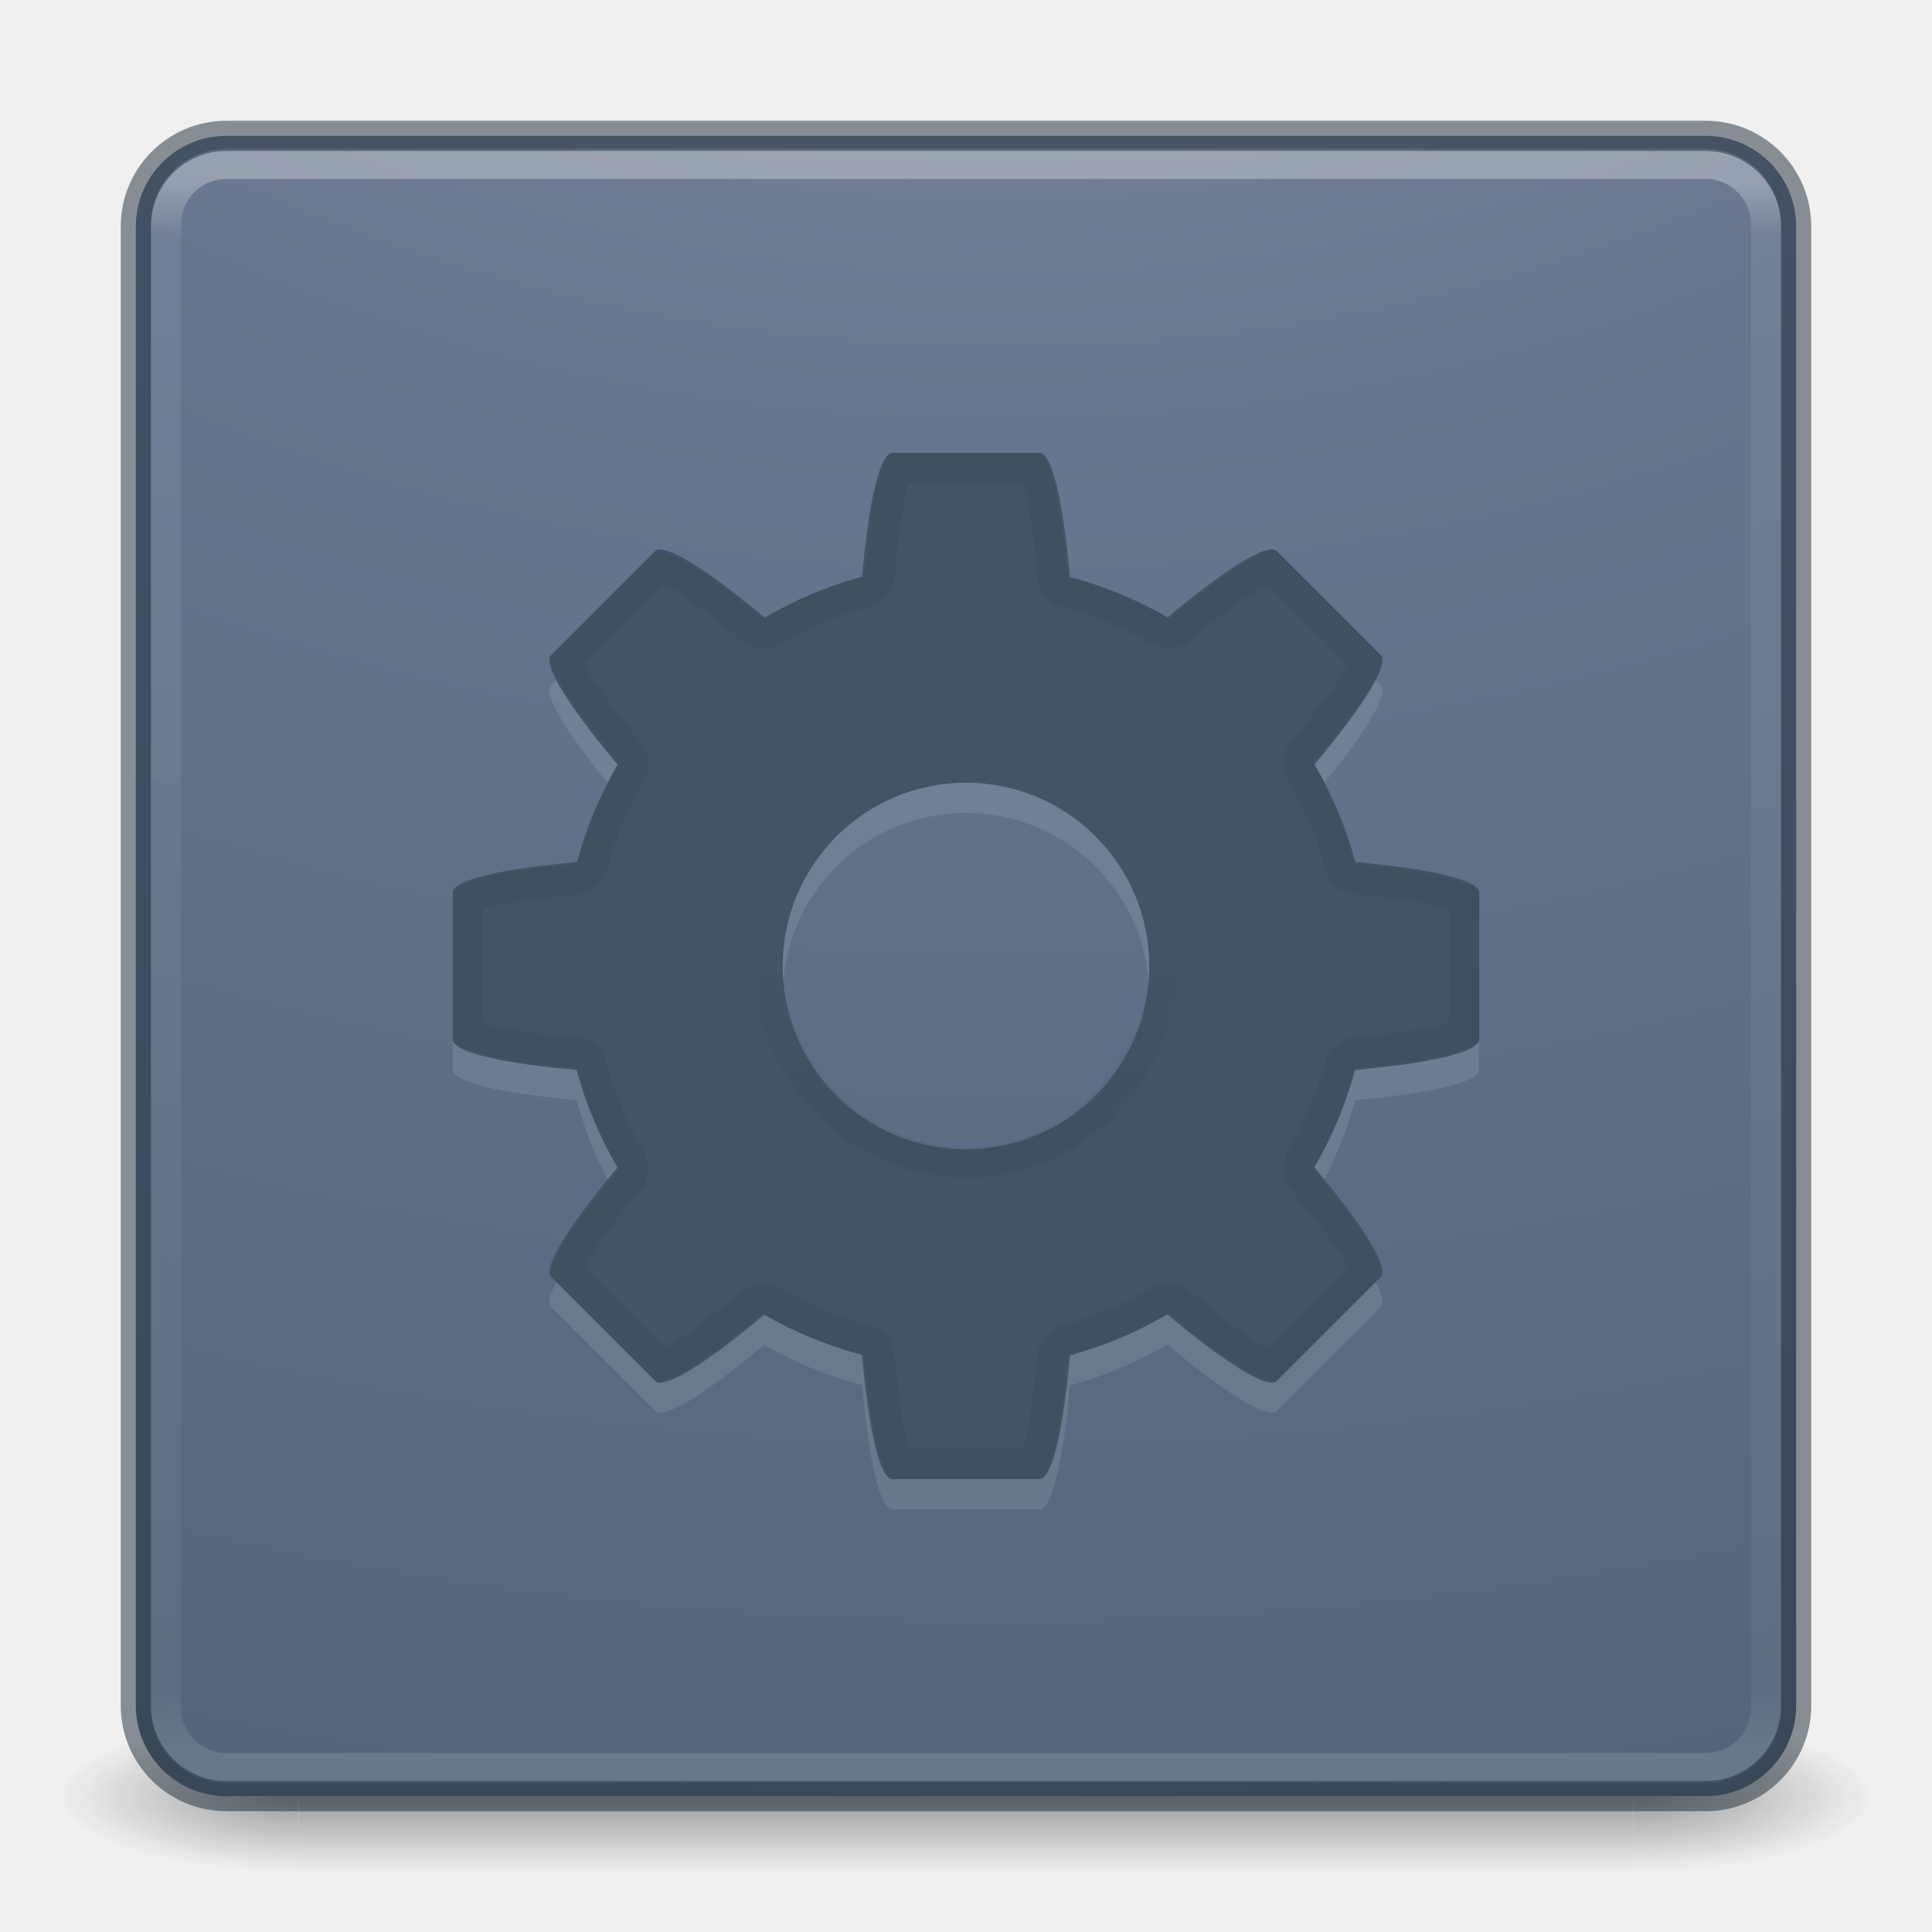
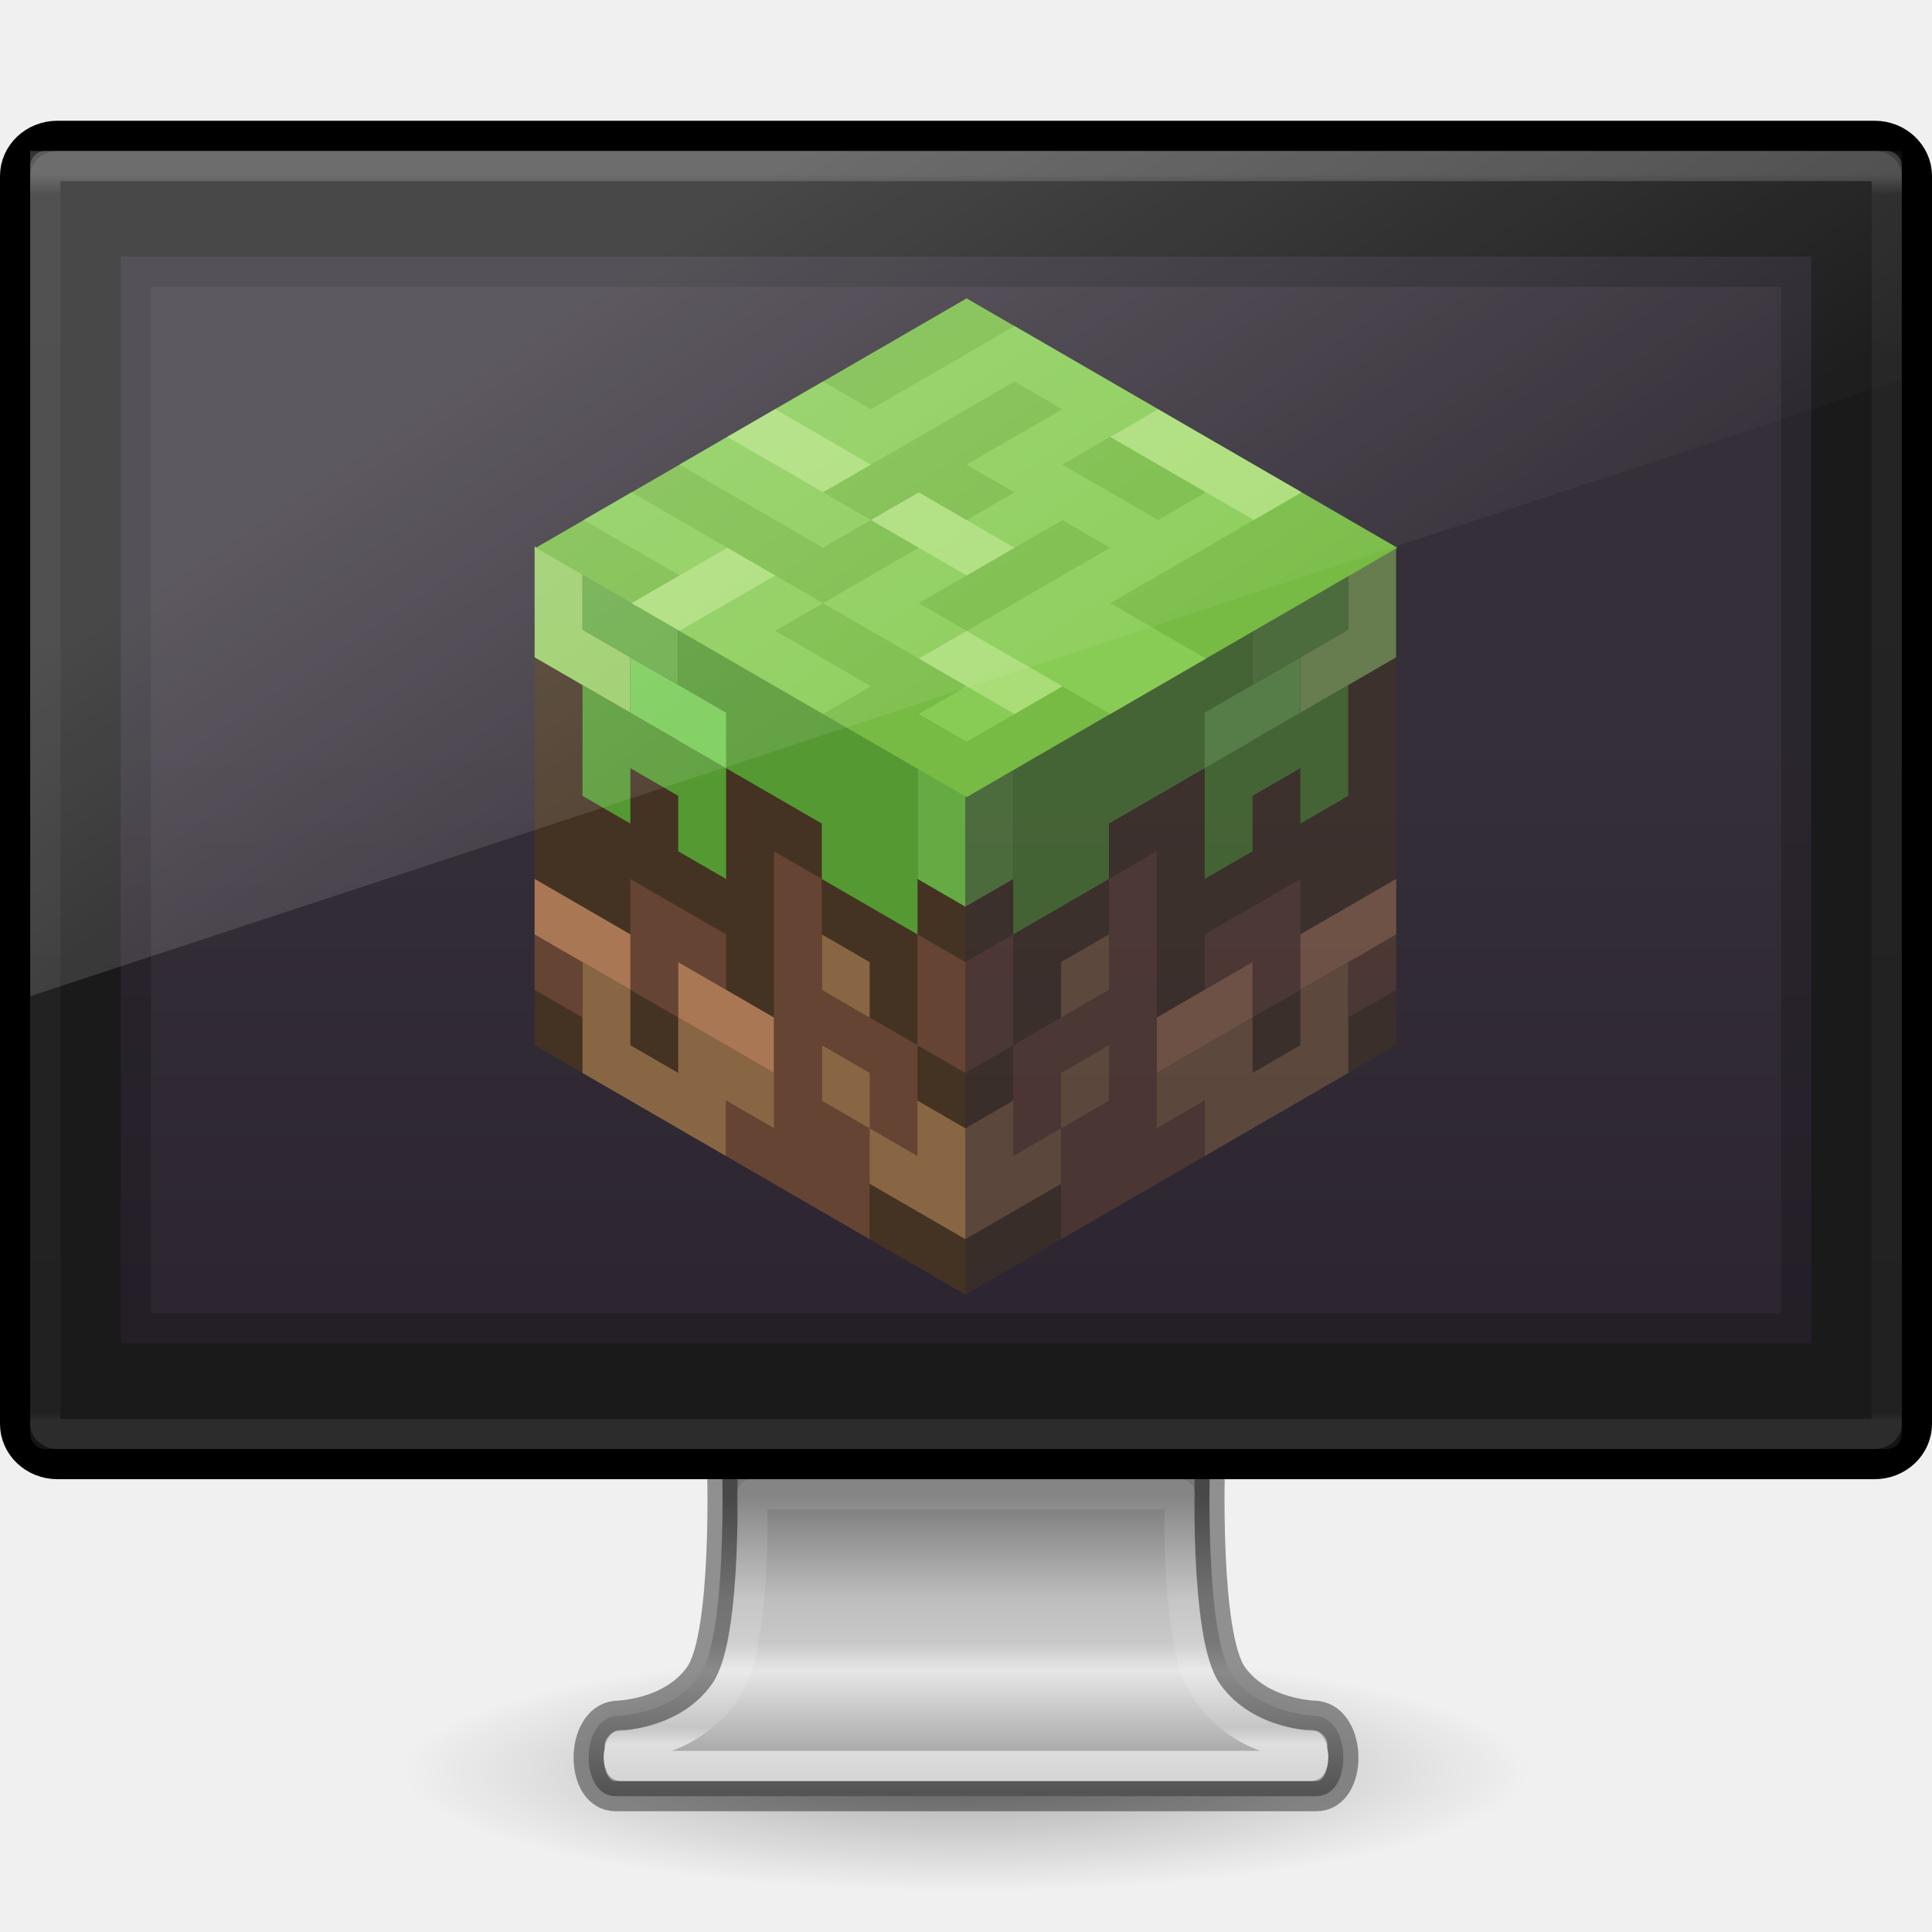
- <svg xmlns="http://www.w3.org/2000/svg" xmlns:xlink="http://www.w3.org/1999/xlink" version="1.1" id="svg4332" height="64px" width="64px">
-   <defs id="defs4334">
-     <linearGradient x1="38.856" y1="26.32" x2="38.856" y2="32.522" id="linearGradient4225-5" xlink:href="#linearGradient4213-9" gradientUnits="userSpaceOnUse" gradientTransform="matrix(0.9921597,0,0,-0.9932415,0.2541701,63.79403)" />
-     <linearGradient id="linearGradient4213-9">
-       <stop id="stop4215-4" style="stop-color:#000000;stop-opacity:1" offset="0" />
-       <stop id="stop4217-1" style="stop-color:#000000;stop-opacity:0" offset="1" />
+ <svg xmlns="http://www.w3.org/2000/svg" xmlns:xlink="http://www.w3.org/1999/xlink" version="1.0" width="64" height="64" id="svg4569">
+   <defs id="defs4571">
+     <linearGradient id="linearGradient4084">
+       <stop offset="0" style="stop-color:#ffffff;stop-opacity:1" id="stop4086" />
+       <stop offset="0.016" style="stop-color:#ffffff;stop-opacity:0.235" id="stop4088" />
+       <stop offset="0.993" style="stop-color:#ffffff;stop-opacity:0.157" id="stop4090" />
+       <stop offset="1" style="stop-color:#ffffff;stop-opacity:0.392" id="stop4092" />
    </linearGradient>
-     <linearGradient y2="42.092" x2="24" y1="5.909" x1="24" gradientTransform="matrix(1.432432,0,0,1.436283,-2.378375,-2.470783)" gradientUnits="userSpaceOnUse" id="linearGradient3904" xlink:href="#linearGradient4270" />
-     <linearGradient id="linearGradient4270">
-       <stop id="stop4272" style="stop-color:#ffffff;stop-opacity:1" offset="0" />
-       <stop id="stop4274" style="stop-color:#ffffff;stop-opacity:0.235" offset="0.035" />
-       <stop id="stop4276" style="stop-color:#ffffff;stop-opacity:0.157" offset="0.962" />
-       <stop id="stop4278" style="stop-color:#ffffff;stop-opacity:0.392" offset="1" />
+     <linearGradient id="linearGradient3912">
+       <stop id="stop3914" style="stop-color:#787878;stop-opacity:1" offset="0" />
+       <stop id="stop3916" style="stop-color:#bebebe;stop-opacity:1" offset="0.35" />
+       <stop id="stop3918" style="stop-color:#c8c8c8;stop-opacity:1" offset="0.494" />
+       <stop id="stop3920" style="stop-color:#e6e6e6;stop-opacity:1" offset="0.589" />
+       <stop id="stop3922" style="stop-color:#8c8c8c;stop-opacity:1" offset="1" />
    </linearGradient>
-     <radialGradient r="12.672" fy="9.957" fx="6.2" cy="9.957" cx="6.73" gradientTransform="matrix(0,13.39398,-16.44353,0,196.9021,-114.8937)" gradientUnits="userSpaceOnUse" id="radialGradient4147" xlink:href="#linearGradient2867-449-88-871-390-598-476-591-434-148-57-177-8-3-3-6-4-8-8-8-5" />
-     <linearGradient id="linearGradient2867-449-88-871-390-598-476-591-434-148-57-177-8-3-3-6-4-8-8-8-5">
-       <stop id="stop3750-1-0-7-6-6-1-3-9-3" style="stop-color:#919caf;stop-opacity:1;" offset="0" />
-       <stop id="stop3752-3-7-4-0-32-8-923-0-7" style="stop-color:#68758e;stop-opacity:1;" offset="0.262" />
-       <stop id="stop3754-1-8-5-2-7-6-7-1-9" style="stop-color:#485a6c;stop-opacity:1;" offset="0.705" />
-       <stop id="stop3756-1-6-2-6-6-1-96-6-0" style="stop-color:#444c5c;stop-opacity:1;" offset="1" />
+     <linearGradient id="linearGradient10691-1">
+       <stop id="stop10693-3" style="stop-color:#000000;stop-opacity:1" offset="0" />
+       <stop id="stop10695-1" style="stop-color:#000000;stop-opacity:0" offset="1" />
    </linearGradient>
-     <radialGradient gradientTransform="matrix(2.003784,0,0,1.4,27.98813,-17.4)" gradientUnits="userSpaceOnUse" xlink:href="#linearGradient3688-166-749-654" id="radialGradient2873-966-168-714" fy="43.5" fx="4.993" r="2.5" cy="43.5" cx="4.993" />
-     <linearGradient id="linearGradient3688-166-749-654">
-       <stop offset="0" style="stop-color:#181818;stop-opacity:1" id="stop3088" />
-       <stop offset="1" style="stop-color:#181818;stop-opacity:0" id="stop3090" />
+     <linearGradient x1="361.106" y1="87.05" x2="361.106" y2="94.396" id="linearGradient2451" xlink:href="#linearGradient3912" gradientUnits="userSpaceOnUse" gradientTransform="matrix(1.311155,0,0,1.333703,-437.614,-66.53289)" />
+     <radialGradient cx="6.703" cy="73.616" r="7.228" fx="6.703" fy="73.616" id="radialGradient2456" xlink:href="#linearGradient10691-1" gradientUnits="userSpaceOnUse" gradientTransform="matrix(2.582401,0,0,0.5533716,14.69091,17.92982)" />
+     <linearGradient id="outerBackgroundGradient-5-0">
+       <stop id="stop3864-8-6-4" offset="0" style="stop-color:#261e2b;stop-opacity:1;" />
+       <stop id="stop3866-9-1-86" offset="1" style="stop-color:#352f39;stop-opacity:1;" />
    </linearGradient>
-     <radialGradient gradientTransform="matrix(2.003784,0,0,1.4,-20.01187,-104.4)" gradientUnits="userSpaceOnUse" xlink:href="#linearGradient3688-464-309-604" id="radialGradient2875-742-326-419" fy="43.5" fx="4.993" r="2.5" cy="43.5" cx="4.993" />
-     <linearGradient id="linearGradient3688-464-309-604">
-       <stop offset="0" style="stop-color:#181818;stop-opacity:1" id="stop3094" />
-       <stop offset="1" style="stop-color:#181818;stop-opacity:0" id="stop3096" />
+     <linearGradient id="linearGradient3880">
+       <stop id="stop3883" offset="0" style="stop-color:#ffffff;stop-opacity:1;" />
+       <stop id="stop3885" offset="1" style="stop-color:#ffffff;stop-opacity:0;" />
    </linearGradient>
-     <linearGradient gradientUnits="userSpaceOnUse" xlink:href="#linearGradient3702-501-757-795" id="linearGradient2877-634-617-908" y2="39.999" x2="25.058" y1="47.028" x1="25.058" />
-     <linearGradient id="linearGradient3702-501-757-795">
-       <stop offset="0" style="stop-color:#181818;stop-opacity:0" id="stop3100" />
-       <stop offset="0.5" style="stop-color:#181818;stop-opacity:1" id="stop3102" />
-       <stop offset="1" style="stop-color:#181818;stop-opacity:0" id="stop3104" />
+     <linearGradient xlink:href="#linearGradient3880" id="linearGradient3141" gradientUnits="userSpaceOnUse" gradientTransform="matrix(1.55,0,0,1.555555,-0.5500058,17.44445)" x1="10" y1="-3" x2="20" y2="12" />
+     <linearGradient xlink:href="#linearGradient4084" id="linearGradient3144" gradientUnits="userSpaceOnUse" gradientTransform="matrix(1.648649,0,0,1.135135,-7.56758,-0.7432308)" x1="24" y1="5.753" x2="24" y2="42.121" />
+     <linearGradient xlink:href="#outerBackgroundGradient-5-0" id="linearGradient3148" gradientUnits="userSpaceOnUse" gradientTransform="matrix(1.4,0,0,1.565217,2.599995,21.02178)" x1="15" y1="24.619" x2="15" y2="2" />
+     <linearGradient xlink:href="#linearGradient4054-5" id="linearGradient3152-7" gradientUnits="userSpaceOnUse" gradientTransform="matrix(1.216216,0,0,0.8378379,2.666359,14.97738)" x1="25.005" y1="51.076" x2="25.005" y2="40.265" />
+     <linearGradient id="linearGradient4054-5">
+       <stop offset="0" style="stop-color:#ffffff;stop-opacity:1" id="stop4056-0" />
+       <stop offset="0.063" style="stop-color:#ffffff;stop-opacity:0.235" id="stop4058-4" />
+       <stop offset="0.969" style="stop-color:#ffffff;stop-opacity:0.157" id="stop4060-4" />
+       <stop offset="1" style="stop-color:#ffffff;stop-opacity:0.392" id="stop4062-0" />
+     </linearGradient>
+     <linearGradient id="outerBackgroundGradient-5-0-4">
+       <stop id="stop3864-8-6-4-3" offset="0" style="stop-color:#261e2b;stop-opacity:1;" />
+       <stop id="stop3866-9-1-86-8" offset="1" style="stop-color:#352f39;stop-opacity:1;" />
+     </linearGradient>
+     <linearGradient y2="2" x2="15" y1="24.619" x1="15" gradientTransform="matrix(1.35,0,0,1.478261,3.649995,21.32613)" gradientUnits="userSpaceOnUse" id="linearGradient4109" xlink:href="#outerBackgroundGradient-5-0-4" />
+     <linearGradient gradientTransform="matrix(0.8119709,0,0,0.9765541,30.81163,27.40295)" gradientUnits="userSpaceOnUse" xlink:href="#linearGradient4299" id="linearGradient3030-1" y2="26.211" x2="24.139" y1="20.067" x1="24.139" />
+     <linearGradient id="linearGradient4299">
+       <stop id="stop4301" style="stop-color:#ffffff;stop-opacity:1" offset="0" />
+       <stop id="stop4303" style="stop-color:#ffffff;stop-opacity:0.235" offset="0" />
+       <stop id="stop4305" style="stop-color:#ffffff;stop-opacity:0.157" offset="1" />
+       <stop id="stop4307" style="stop-color:#ffffff;stop-opacity:0.392" offset="1" />
+     </linearGradient>
+     <linearGradient gradientTransform="matrix(0.9862841,0,0,0.8052748,26.93826,31.35497)" gradientUnits="userSpaceOnUse" xlink:href="#linearGradient4154" id="linearGradient3030-44" y2="36.813" x2="24.139" y1="9.493" x1="24.139" />
+     <linearGradient id="linearGradient4154">
+       <stop offset="0" style="stop-color:#ffffff;stop-opacity:1" id="stop4156" />
+       <stop offset="0" style="stop-color:#ffffff;stop-opacity:0.235" id="stop4158" />
+       <stop offset="1" style="stop-color:#ffffff;stop-opacity:0.157" id="stop4160" />
+       <stop offset="1" style="stop-color:#ffffff;stop-opacity:0.392" id="stop4162" />
+     </linearGradient>
+     <radialGradient xlink:href="#linearGradient3242-7-3-8-0-4-58-06" id="radialGradient3106" gradientUnits="userSpaceOnUse" gradientTransform="matrix(0,1.242076,-1.351224,0,114.6006,-44.65686)" cx="65.916" cy="48.449" fx="65.916" fy="48.449" r="31" />
+     <linearGradient id="linearGradient3242-7-3-8-0-4-58-06">
+       <stop id="stop3244-5-8-5-6-4-3-8" style="stop-color:#cdf87e;stop-opacity:1" offset="0" />
+       <stop id="stop3246-9-5-1-5-3-0-7" style="stop-color:#a2e34f;stop-opacity:1" offset="0.262" />
+       <stop id="stop3248-7-2-0-7-5-35-9" style="stop-color:#68b723;stop-opacity:1" offset="0.661" />
+       <stop id="stop3250-8-2-8-5-6-40-4" style="stop-color:#1d7e0d;stop-opacity:1" offset="1" />
    </linearGradient>
  </defs>
-   <g style="display:inline" id="g2036" transform="matrix(1.500002,0,0,0.5555561,-4.000011,35.88888)">
-     <g style="opacity:0.4" id="g3712" transform="matrix(1.052632,0,0,1.285713,-1.263158,-13.42854)">
-       <rect style="fill:url(#radialGradient2873-966-168-714);fill-opacity:1;stroke:none" id="rect2801" y="40" x="38" height="7" width="5" />
-       <rect style="fill:url(#radialGradient2875-742-326-419);fill-opacity:1;stroke:none" id="rect3696" transform="scale(-1,-1)" y="-47" x="-10" height="7" width="5" />
-       <rect style="fill:url(#linearGradient2877-634-617-908);fill-opacity:1;stroke:none" id="rect3700" y="40" x="10" height="7" width="28" />
+   <path d="m 50.667,58.667 c 0,2.209 -8.357,4 -18.667,4 -10.309,0 -18.667,-1.791 -18.667,-4 0,-2.209 8.357,-4 18.667,-4 10.309,0 18.667,1.791 18.667,4 l 0,0 z" id="path2589" style="opacity:0.3;fill:url(#radialGradient2456);fill-opacity:1;fill-rule:nonzero;stroke:none;stroke-width:0.8;marker:none;visibility:visible;display:inline;overflow:visible" />
+   <path d="m 23.92,48.499 c 0,0 0.187,5.678 -0.744,7.001 -0.93,1.323 -2.782,1.339 -2.782,1.339 -1.188,0.139 -1.198,2.662 0,2.662 l 23.212,0 c 1.198,0 1.188,-2.524 0,-2.662 0,0 -1.851,-0.015 -2.782,-1.339 -0.93,-1.323 -0.744,-7.001 -0.744,-7.001 l -16.16,0 0,0 z" id="rect1789" style="fill:url(#linearGradient2451);fill-opacity:1;fill-rule:nonzero;stroke:none;stroke-width:0.998;stroke-linecap:round;stroke-linejoin:round;stroke-miterlimit:4;stroke-opacity:1;stroke-dasharray:none;stroke-dashoffset:0.5;marker:none;visibility:visible;display:inline;overflow:visible;enable-background:new" />
+   <rect width="63" height="44" rx="1.4" ry="1.333" x="0.5" y="4.5" id="rect2722" style="fill:#1a1a1a;fill-opacity:1;stroke:#000000;stroke-width:1;stroke-linecap:round;stroke-linejoin:round;stroke-miterlimit:4;stroke-opacity:1;stroke-dasharray:none;stroke-dashoffset:0.5" />
+   <path style="fill:url(#linearGradient3148);fill-opacity:1;stroke:none;display:inline" d="m 4,8.5 56,0 0,36 -56,0 z" id="rect2722-0" />
+   <g id="g6104" transform="matrix(0.08344085,0,0,0.08344085,20.66421,6.812174)">
+     <g id="a" transform="matrix(19,11,0,22,-44.89581,118.8179)" style="fill:none;stroke-linecap:square">
+       <path d="m 0.5,0.5 h 9 v 9 h -9" fill="#443322" id="path6025" />
+       <path d="M 2,8 V 9 H 4 V 8 H 9 V 7 H 7 V 5" stroke="#886644" id="path6027" />
+       <path d="M 1,8 V 7 H 3 V 6 H 4 M 5,9 H 7 V 8 H 6 V 4 M 7,6 H 8 V 7 M 9,4 v 1" stroke="#664433" id="path6029" />
+       <path d="M 1,7 H 2 M 4,7 H 5" stroke="#aa7755" id="path6031" />
+       <path d="M 4,4 V 1 H 8 V 3 H 7 V 2 H 4 V 3 H 2 v 1" stroke="#559933" id="path6033" />
+       <path d="M 2,1 H 3 M 9,1 V 2" stroke="#66aa44" id="path6035" />
+       <path d="M 3,2 H 4" stroke="#77cc55" id="path6037" />
+       <path d="M 1,1 V 2 H 2" stroke="#99cc66" id="path6039" />
+     </g>
+     <use opacity="0.5" transform="matrix(-1,0,0,1,271.2084,0)" xlink:href="#a" id="use6042" x="0" y="0" style="fill:none;stroke-linecap:square" />
+     <g transform="matrix(-19,11,-19,-11,326.1042,135.8179)" id="g6050" style="fill:none;stroke-linecap:square">
+       <path d="m 0.5,0.5 h 9 v 9 h -9" fill="#77bb44" id="path6044" />
+       <path d="M 3,4 V 6 H 1 V 8 H 4 V 9 H 6 V 7 M 2,3 H 6 V 1 H 5 V 2 H 8 M 7,4 V 5 H 4 M 9,4 V 6 H 8 v 3" stroke="#88cc55" id="path6046" />
+       <path d="M 1,3 V 5 M 5,5 V 6 M 5,8 V 9 M 7,2 v 1 m 1,4 h 1" stroke="#aadd77" id="path6048" />
    </g>
  </g>
-   <rect width="55" height="55" rx="3" ry="3" x="4.5" y="4.5" id="rect5505-21-3-8-5-2-9" style="color:#000000;display:inline;overflow:visible;visibility:visible;fill:url(#radialGradient4147);fill-opacity:1;fill-rule:nonzero;stroke:none;stroke-width:1;marker:none;enable-background:accumulate" />
-   <rect style="opacity:0.3;fill:none;stroke:url(#linearGradient3904);stroke-width:1;stroke-linecap:round;stroke-linejoin:round;stroke-miterlimit:4;stroke-dasharray:none;stroke-dashoffset:0;stroke-opacity:1" id="rect6741" y="5.429" x="5.5" ry="2" rx="2" height="53.142" width="53" />
-   <rect style="color:#000000;display:inline;overflow:visible;visibility:visible;opacity:0.5;fill:none;stroke:#1c2c38;stroke-width:1;stroke-linecap:round;stroke-linejoin:round;stroke-miterlimit:4;stroke-dasharray:none;stroke-dashoffset:0;stroke-opacity:1;marker:none;enable-background:accumulate" id="rect5505-21-9" y="4.5" x="4.5" ry="3" rx="3" height="55" width="55" />
-   <path style="color:#000000;clip-rule:nonzero;display:inline;overflow:visible;visibility:visible;opacity:0.1;isolation:auto;mix-blend-mode:normal;color-interpolation:sRGB;color-interpolation-filters:linearRGB;solid-color:#000000;solid-opacity:1;fill:#ffffff;fill-opacity:1;fill-rule:nonzero;stroke:none;stroke-width:1;stroke-linecap:butt;stroke-linejoin:miter;stroke-miterlimit:4;stroke-dasharray:none;stroke-dashoffset:0;stroke-opacity:1;marker:none;color-rendering:auto;image-rendering:auto;shape-rendering:auto;text-rendering:auto;enable-background:accumulate" d="m 29.571,16 c -0.437,0 -0.801,1.688 -1.015,4.101 a 13.357,13.357 0 0 0 -3.228,1.357 c -1.865,-1.563 -3.321,-2.506 -3.631,-2.196 l -3.437,3.437 c -0.31,0.31 0.633,1.766 2.196,3.631 a 13.357,13.357 0 0 0 -1.345,3.228 C 16.693,29.77 15,30.134 15,30.571 l 0,4.857 c 0,0.437 1.688,0.801 4.101,1.015 a 13.357,13.357 0 0 0 1.352,3.235 c -1.559,1.861 -2.501,3.314 -2.191,3.624 l 3.437,3.437 c 0.309,0.309 1.761,-0.63 3.619,-2.187 a 13.357,13.357 0 0 0 3.24,1.335 C 28.77,48.307 29.134,50 29.571,50 l 4.857,0 c 0.437,0 0.801,-1.688 1.015,-4.101 a 13.357,13.357 0 0 0 3.228,-1.357 c 1.865,1.563 3.321,2.506 3.631,2.196 l 3.437,-3.437 c 0.31,-0.31 -0.633,-1.766 -2.196,-3.631 a 13.357,13.357 0 0 0 1.345,-3.228 C 47.307,36.23 49,35.866 49,35.429 l 0,-4.857 c 0,-0.437 -1.688,-0.801 -4.101,-1.015 a 13.357,13.357 0 0 0 -1.352,-3.235 c 1.559,-1.861 2.501,-3.314 2.191,-3.624 l -3.437,-3.437 c -0.309,-0.309 -1.761,0.63 -3.619,2.187 a 13.357,13.357 0 0 0 -3.24,-1.335 C 35.23,17.693 34.866,16 34.429,16 l -4.857,0 z M 32,26.929 A 6.071,6.071 0 0 1 38.071,33 6.071,6.071 0 0 1 32,39.071 6.071,6.071 0 0 1 25.929,33 6.071,6.071 0 0 1 32,26.929 Z" id="path4690-3" />
-   <path style="color:#000000;clip-rule:nonzero;display:inline;overflow:visible;visibility:visible;opacity:1;isolation:auto;mix-blend-mode:normal;color-interpolation:sRGB;color-interpolation-filters:linearRGB;solid-color:#000000;solid-opacity:1;fill:#455365;fill-opacity:1;fill-rule:nonzero;stroke:none;stroke-width:1;stroke-linecap:butt;stroke-linejoin:miter;stroke-miterlimit:4;stroke-dasharray:none;stroke-dashoffset:0;stroke-opacity:1;marker:none;color-rendering:auto;image-rendering:auto;shape-rendering:auto;text-rendering:auto;enable-background:accumulate" d="m 29.571,15 c -0.437,0 -0.801,1.688 -1.015,4.101 a 13.357,13.357 0 0 0 -3.228,1.357 c -1.865,-1.563 -3.321,-2.506 -3.631,-2.196 l -3.437,3.437 c -0.31,0.31 0.633,1.766 2.196,3.631 a 13.357,13.357 0 0 0 -1.345,3.228 C 16.693,28.77 15,29.134 15,29.571 l 0,4.857 c 0,0.437 1.688,0.801 4.101,1.015 a 13.357,13.357 0 0 0 1.352,3.235 c -1.559,1.861 -2.501,3.314 -2.191,3.624 l 3.437,3.437 c 0.309,0.309 1.761,-0.63 3.619,-2.187 a 13.357,13.357 0 0 0 3.24,1.335 C 28.77,47.307 29.134,49 29.571,49 l 4.857,0 c 0.437,0 0.801,-1.688 1.015,-4.101 a 13.357,13.357 0 0 0 3.228,-1.357 c 1.865,1.563 3.321,2.506 3.631,2.196 l 3.437,-3.437 c 0.31,-0.31 -0.633,-1.766 -2.196,-3.631 a 13.357,13.357 0 0 0 1.345,-3.228 C 47.307,35.23 49,34.866 49,34.429 l 0,-4.857 c 0,-0.437 -1.688,-0.801 -4.101,-1.015 a 13.357,13.357 0 0 0 -1.352,-3.235 c 1.559,-1.861 2.501,-3.314 2.191,-3.624 l -3.437,-3.437 c -0.309,-0.309 -1.761,0.63 -3.619,2.187 a 13.357,13.357 0 0 0 -3.24,-1.335 C 35.23,16.693 34.866,15 34.429,15 l -4.857,0 z M 32,25.929 A 6.071,6.071 0 0 1 38.071,32 6.071,6.071 0 0 1 32,38.071 6.071,6.071 0 0 1 25.929,32 6.071,6.071 0 0 1 32,25.929 Z" id="path4690" />
-   <path d="m 32.003,38.497 c 3.707,0.111 6.936,-3.469 6.447,-7.15 -0.27,-3.697 -4.146,-6.548 -7.752,-5.692 -3.643,0.642 -6.089,4.777 -4.883,8.283 0.794,2.659 3.412,4.599 6.188,4.559 z" id="path4183" style="display:inline;overflow:visible;visibility:visible;opacity:0.05;fill:none;stroke:url(#linearGradient4225-5);stroke-width:1;stroke-miterlimit:4;stroke-dasharray:none;stroke-opacity:1;marker:none;enable-background:accumulate" />
-   <path id="path4276" d="m 29.77,15.5 c -0.061,0.128 -0.147,0.365 -0.224,0.69 -0.161,0.677 -0.305,1.69 -0.411,2.886 -0.022,0.251 -0.198,0.462 -0.442,0.528 -1.085,0.296 -2.13,0.735 -3.101,1.303 -0.219,0.129 -0.495,0.106 -0.69,-0.057 -0.924,-0.775 -1.746,-1.394 -2.342,-1.762 -0.287,-0.177 -0.517,-0.287 -0.652,-0.334 l -3.156,3.156 c 0.047,0.134 0.157,0.364 0.334,0.652 0.367,0.595 0.987,1.417 1.762,2.342 0.163,0.194 0.187,0.469 0.06,0.688 -0.564,0.972 -1.001,2.019 -1.294,3.103 -0.066,0.243 -0.276,0.42 -0.528,0.442 -1.199,0.106 -2.214,0.249 -2.893,0.411 -0.327,0.078 -0.567,0.163 -0.695,0.224 l 0,4.459 c 0.128,0.061 0.365,0.147 0.69,0.224 0.677,0.161 1.69,0.305 2.886,0.411 0.251,0.022 0.462,0.198 0.528,0.442 0.294,1.087 0.732,2.135 1.299,3.108 0.129,0.219 0.106,0.495 -0.057,0.69 -0.773,0.923 -1.39,1.743 -1.757,2.337 -0.176,0.286 -0.287,0.515 -0.334,0.649 l 3.156,3.156 c 0.134,-0.047 0.362,-0.156 0.647,-0.332 0.593,-0.366 1.413,-0.983 2.335,-1.755 0.194,-0.163 0.469,-0.187 0.688,-0.06 0.976,0.562 2.025,0.996 3.113,1.284 0.244,0.065 0.422,0.276 0.444,0.528 0.106,1.199 0.249,2.214 0.411,2.893 0.078,0.327 0.163,0.567 0.224,0.695 l 4.459,0 c 0.061,-0.128 0.147,-0.365 0.224,-0.69 0.161,-0.677 0.305,-1.69 0.411,-2.886 0.022,-0.251 0.198,-0.462 0.442,-0.528 1.085,-0.296 2.13,-0.735 3.101,-1.303 0.219,-0.129 0.495,-0.106 0.69,0.057 0.924,0.775 1.746,1.394 2.342,1.762 0.287,0.177 0.517,0.287 0.652,0.334 l 3.156,-3.156 C 45.199,41.956 45.089,41.726 44.912,41.439 44.545,40.843 43.925,40.021 43.15,39.097 c -0.163,-0.194 -0.187,-0.469 -0.06,-0.688 0.564,-0.972 1.001,-2.019 1.294,-3.103 0.066,-0.243 0.276,-0.42 0.528,-0.442 1.199,-0.106 2.214,-0.249 2.893,-0.411 0.327,-0.078 0.567,-0.163 0.695,-0.224 l 0,-4.459 c -0.128,-0.061 -0.365,-0.147 -0.69,-0.224 -0.677,-0.161 -1.69,-0.305 -2.886,-0.411 -0.251,-0.022 -0.462,-0.198 -0.528,-0.442 -0.294,-1.087 -0.732,-2.135 -1.299,-3.108 -0.129,-0.219 -0.106,-0.495 0.057,-0.69 0.773,-0.923 1.39,-1.743 1.757,-2.337 0.176,-0.286 0.287,-0.515 0.334,-0.649 l -3.156,-3.156 c -0.134,0.047 -0.362,0.156 -0.647,0.332 -0.593,0.366 -1.413,0.983 -2.335,1.755 -0.194,0.163 -0.469,0.187 -0.688,0.06 -0.976,-0.562 -2.025,-0.996 -3.113,-1.284 -0.244,-0.065 -0.422,-0.276 -0.444,-0.528 -0.106,-1.199 -0.249,-2.214 -0.411,-2.893 -0.078,-0.327 -0.163,-0.567 -0.224,-0.695 z" style="color:#000000;clip-rule:nonzero;display:inline;overflow:visible;visibility:visible;opacity:0.05;isolation:auto;mix-blend-mode:normal;color-interpolation:sRGB;color-interpolation-filters:linearRGB;solid-color:#000000;solid-opacity:1;fill:none;fill-opacity:1;fill-rule:nonzero;stroke:#000000;stroke-width:1;stroke-linecap:butt;stroke-linejoin:miter;stroke-miterlimit:4;stroke-dasharray:none;stroke-dashoffset:0;stroke-opacity:1;marker:none;color-rendering:auto;image-rendering:auto;shape-rendering:auto;text-rendering:auto;enable-background:accumulate" />
+   <path style="opacity:0.2;fill:#000000;fill-opacity:1;stroke:none;display:inline" d="M 4 8.5 L 4 44.5 L 60 44.5 L 60 8.5 L 4 8.5 z M 5 9.5 L 59 9.5 L 59 43.5 L 5 43.5 L 5 9.5 z " id="path3942" />
+   <rect width="61" height="42" rx="0" ry="0" x="1.5" y="5.5" id="rect6741" style="opacity:0.2;fill:none;stroke:url(#linearGradient3144);stroke-width:1;stroke-linecap:round;stroke-linejoin:round;stroke-miterlimit:4;stroke-opacity:1;stroke-dasharray:none;stroke-dashoffset:0" />
+   <path style="opacity:0.2;fill:url(#linearGradient3141);fill-opacity:1;stroke:none;display:inline" d="M 1,5 1,33 63,12.583 63,5 z" id="rect3872" />
+   <path d="m 23.92,48.499 c 0,0 0.187,5.678 -0.744,7.001 -0.93,1.323 -2.782,1.339 -2.782,1.339 -1.188,0.139 -1.198,2.662 0,2.662 l 23.212,0 c 1.198,0 1.188,-2.524 0,-2.662 0,0 -1.851,-0.015 -2.782,-1.339 -0.93,-1.323 -0.744,-7.001 -0.744,-7.001 l -16.16,0 0,0 z" id="rect1789-9" style="fill:none;fill-opacity:1;fill-rule:nonzero;stroke:#000000;stroke-width:0.998;stroke-linecap:round;stroke-linejoin:round;stroke-miterlimit:4;stroke-opacity:1;stroke-dasharray:none;stroke-dashoffset:0.5;marker:none;visibility:visible;display:inline;overflow:visible;enable-background:new;opacity:0.4;color:#000000" />
+   <path style="opacity:0.6;color:#000000;fill:none;stroke:url(#linearGradient3152-7);stroke-width:1;stroke-linecap:round;stroke-linejoin:round;stroke-miterlimit:4;stroke-opacity:1;stroke-dasharray:none;stroke-dashoffset:0;marker:none;visibility:visible;display:inline;overflow:visible;enable-background:accumulate" id="path4043" d="m 24.906,49.5 c 0.011,0.552 0.043,0.95 0,2.031 C 24.874,52.347 24.808,53.221 24.688,54 24.567,54.779 24.436,55.443 24,56.062 c -1.194,1.698 -3.116,1.749 -3.406,1.75 -0.035,0.061 -0.093,0.236 -0.094,0.406 -2.61e-4,0.137 0.041,0.224 0.062,0.281 l 22.875,0 c 0.022,-0.057 0.063,-0.144 0.062,-0.281 -3.15e-4,-0.17 -0.058,-0.346 -0.094,-0.406 C 43.116,57.811 41.194,57.76 40,56.062 39.564,55.443 39.433,54.779 39.312,54 c -0.12,-0.779 -0.186,-1.653 -0.219,-2.469 -0.043,-1.081 -0.011,-1.479 0,-2.031 l -14.188,0 z m 18.5,8.312 c -0.035,-0.06 0.014,0.026 0.062,0.031 l 0,-0.031 c -0.005,3.2e-5 -0.055,2.9e-5 -0.062,0 z m -22.812,0 c -0.007,2.9e-5 -0.057,3.2e-5 -0.062,0 -3.58e-4,-2e-6 3.46e-4,0.031 0,0.031 0.048,-0.006 0.098,-0.092 0.062,-0.031 z" />
</svg>
